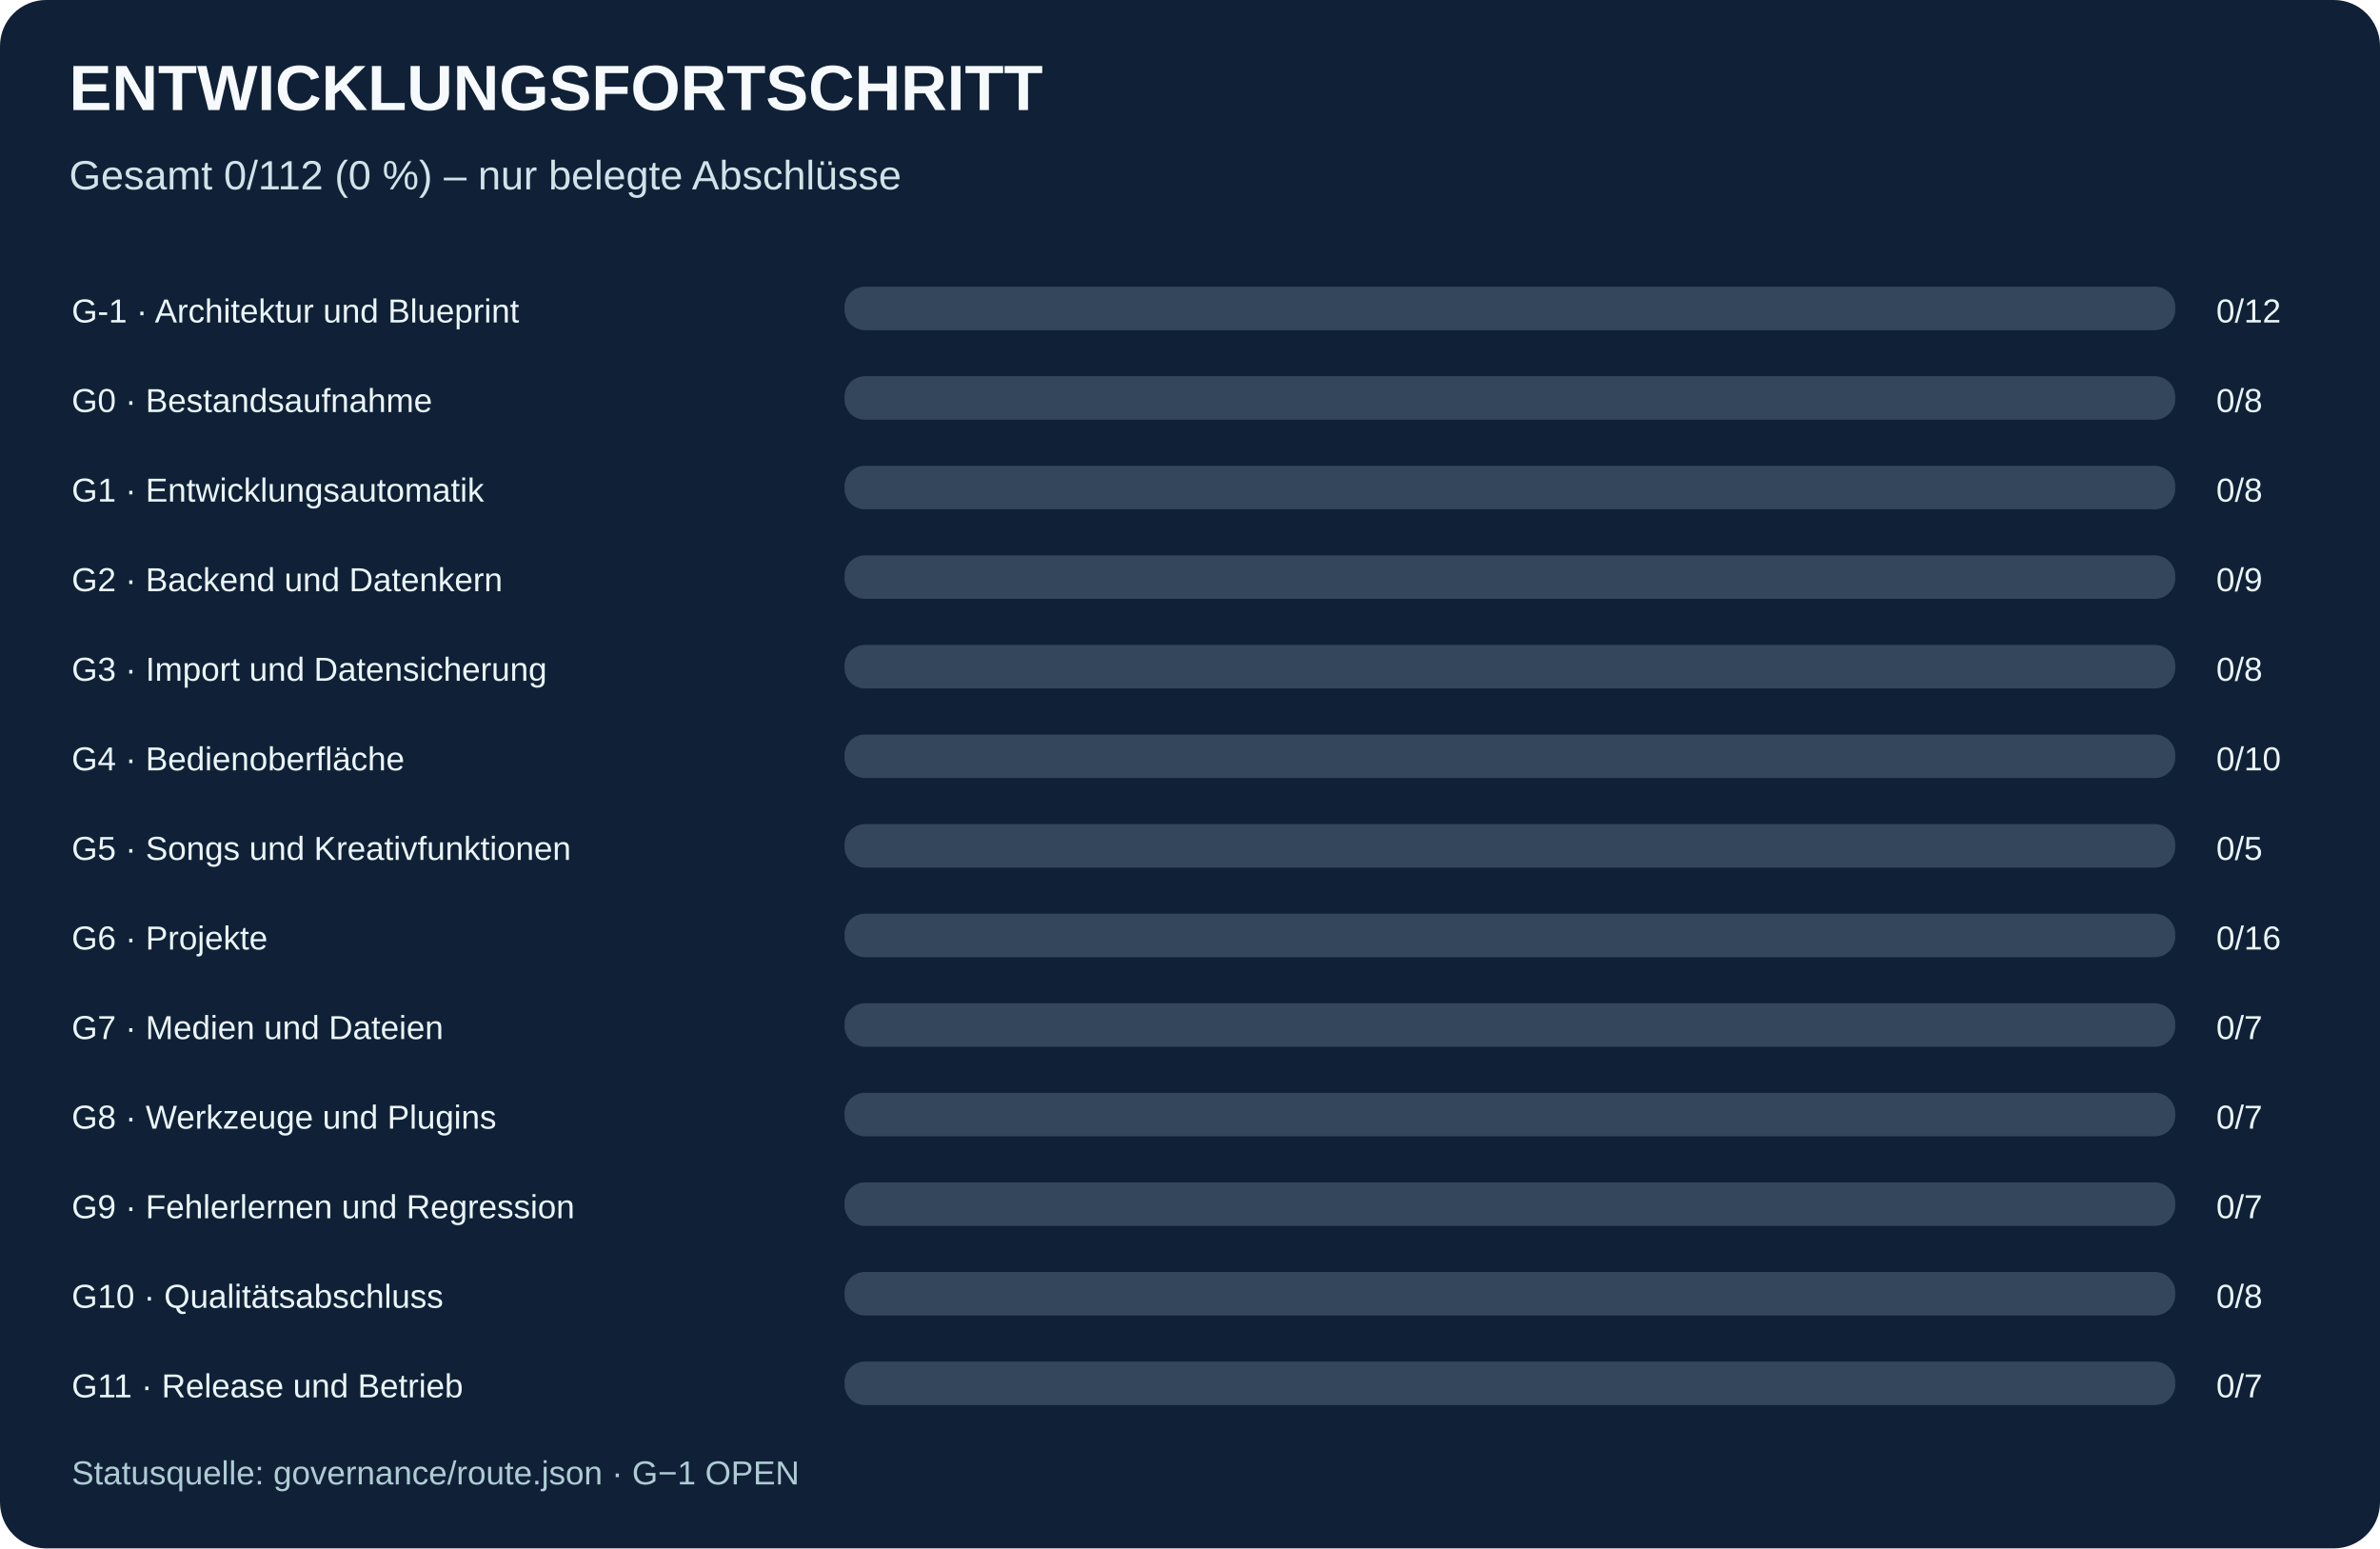
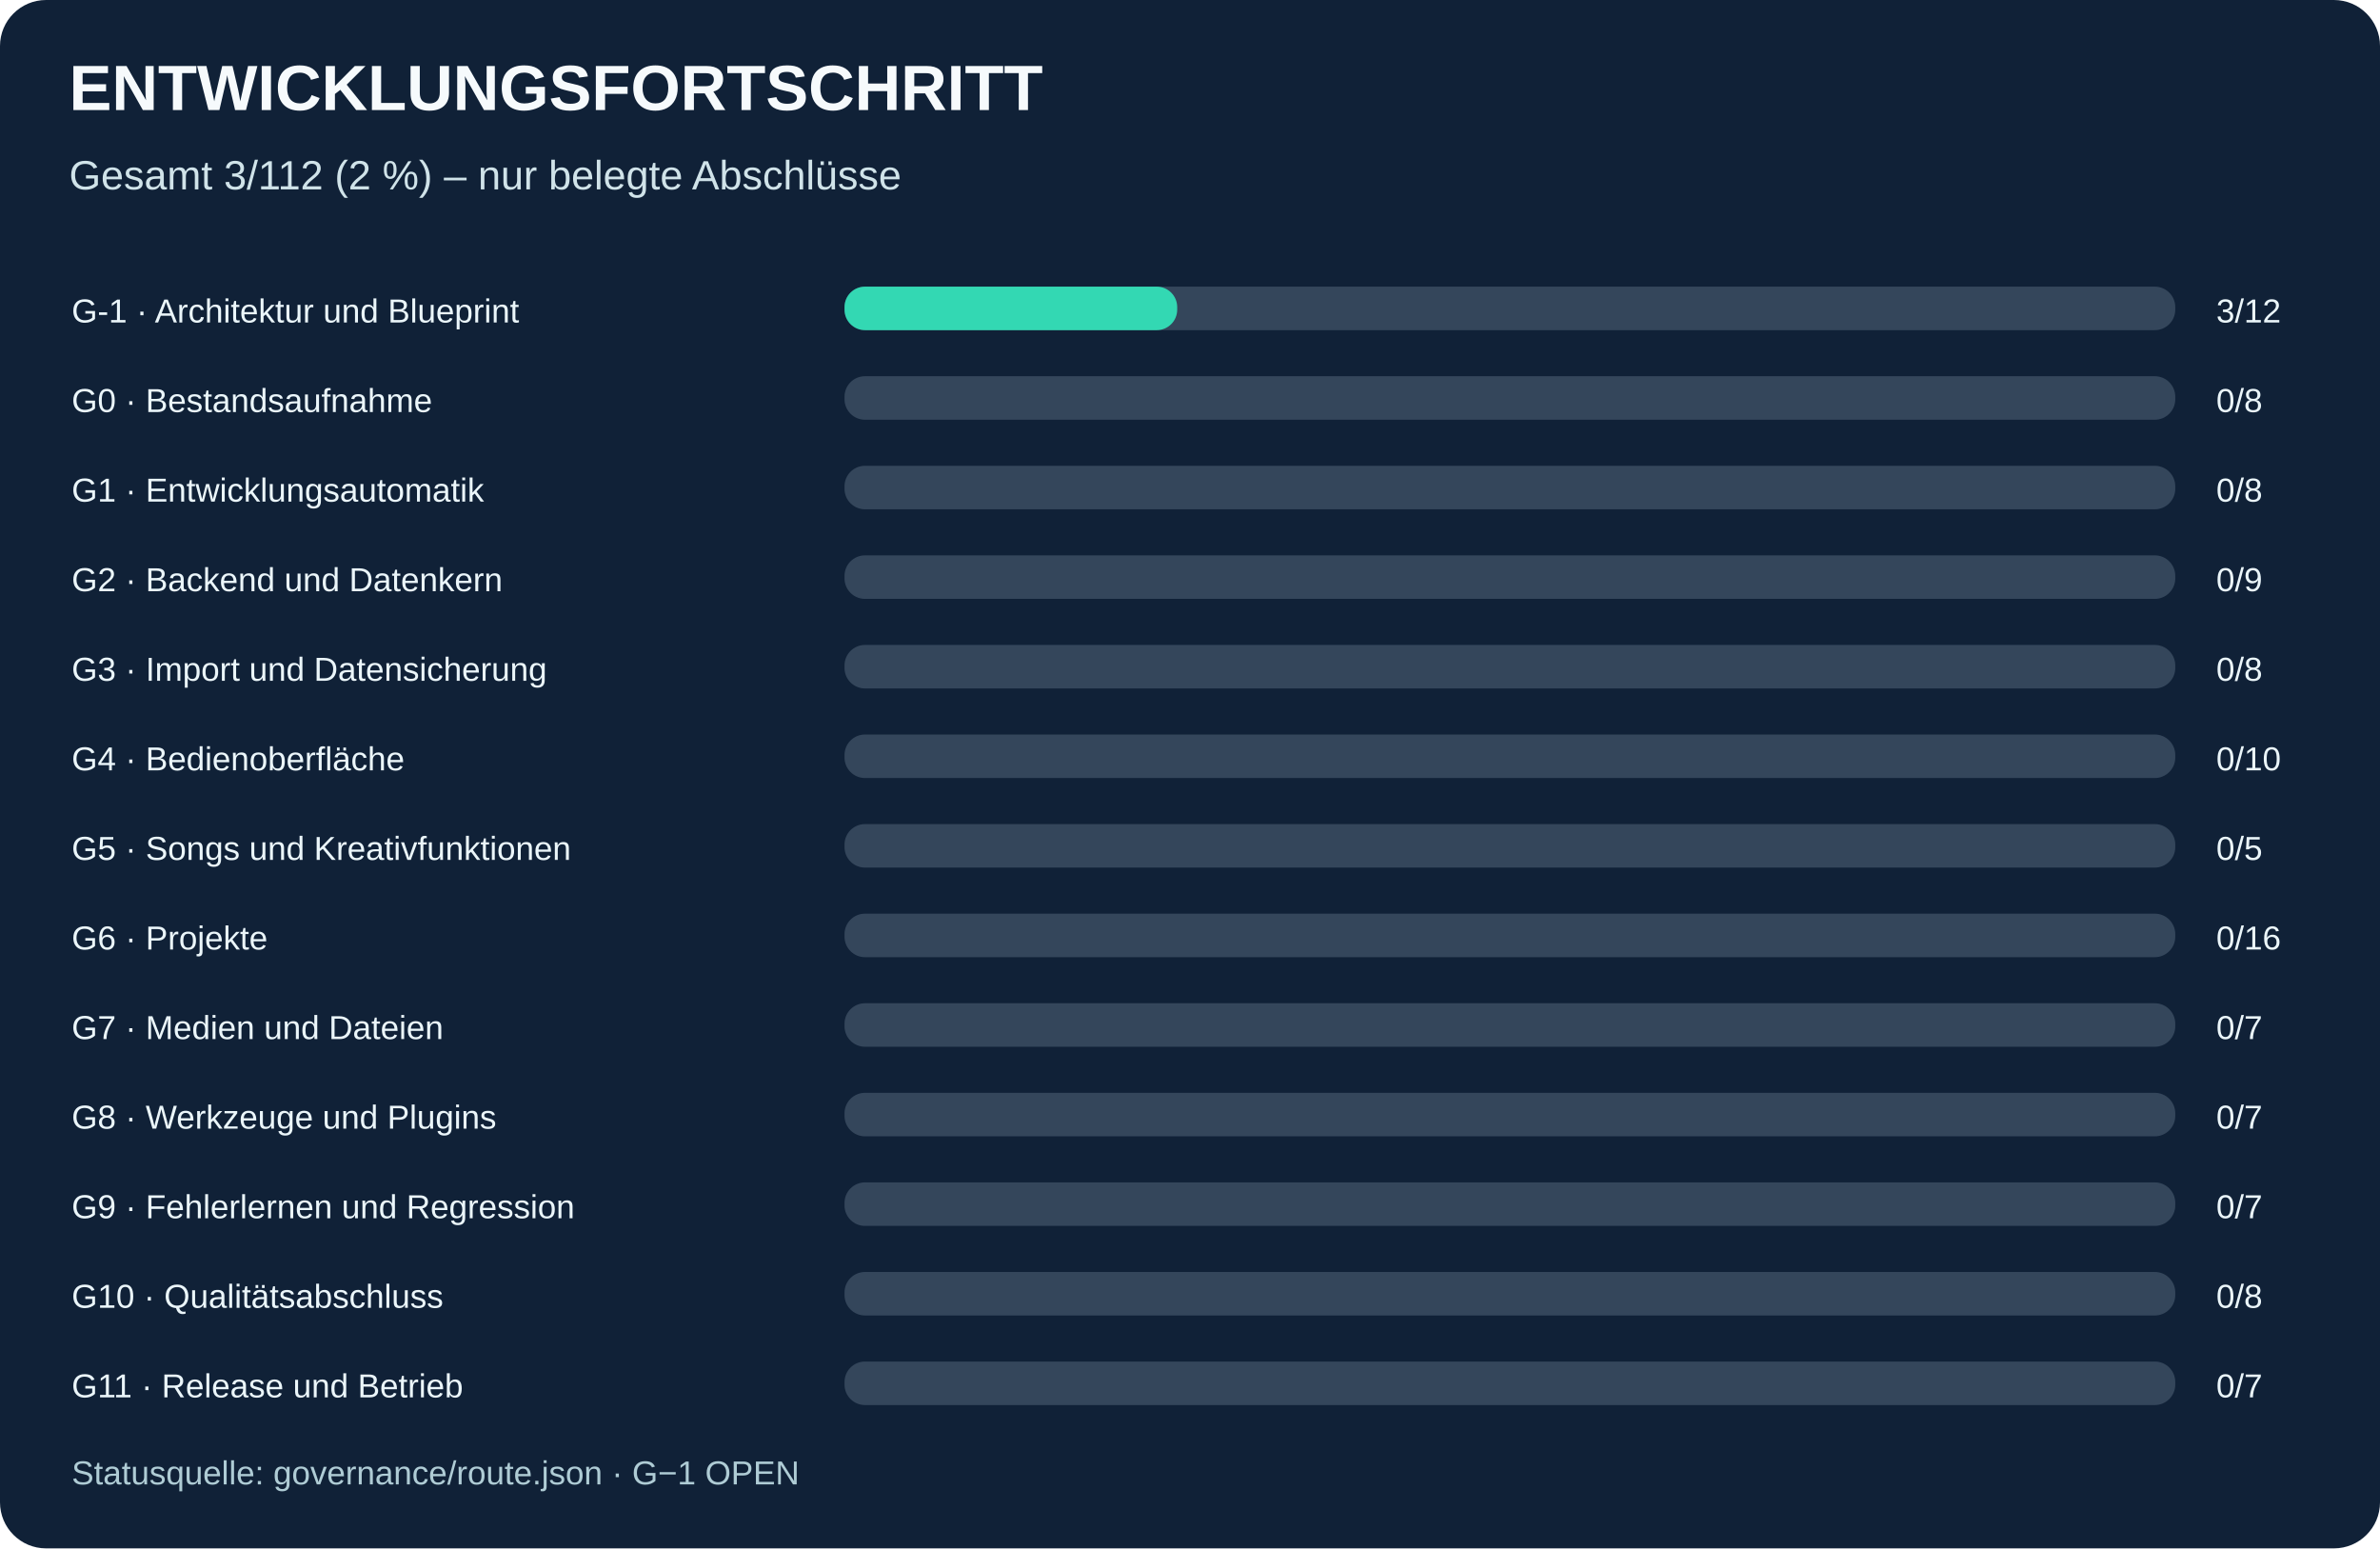
- <svg xmlns="http://www.w3.org/2000/svg" width="930" height="605" viewBox="0 0 930 605" role="img" aria-label="TOOL ZENTRALE Fortschritt 0 von 112">
+ <svg xmlns="http://www.w3.org/2000/svg" width="930" height="605" viewBox="0 0 930 605" role="img" aria-label="TOOL ZENTRALE Fortschritt 3 von 112">
  <rect width="930" height="605" rx="18" fill="#102137" />
  <text x="27" y="43" font-size="25" font-weight="700" font-family="Arial,sans-serif" fill="#F6FAFC">ENTWICKLUNGSFORTSCHRITT</text>
-   <text x="27" y="74" font-size="16" font-family="Arial,sans-serif" fill="#D0E3E9">Gesamt 0/112 (0 %) – nur belegte Abschlüsse</text>
+   <text x="27" y="74" font-size="16" font-family="Arial,sans-serif" fill="#D0E3E9">Gesamt 3/112 (2 %) – nur belegte Abschlüsse</text>
  <text x="28" y="126" fill="#EBF6FA" font-size="13" font-family="Arial,sans-serif">G-1 · Architektur und Blueprint</text>
  <rect x="330" y="112" width="520" height="17" rx="8" fill="#34465B" />
-   <text x="866" y="126" fill="#EBF6FA" font-size="13" font-family="Arial,sans-serif">0/12</text>
+   <rect x="330" y="112" width="130" height="17" rx="8" fill="#33D8B3" />
+   <text x="866" y="126" fill="#EBF6FA" font-size="13" font-family="Arial,sans-serif">3/12</text>
  <text x="28" y="161" fill="#EBF6FA" font-size="13" font-family="Arial,sans-serif">G0 · Bestandsaufnahme</text>
  <rect x="330" y="147" width="520" height="17" rx="8" fill="#34465B" />
  <text x="866" y="161" fill="#EBF6FA" font-size="13" font-family="Arial,sans-serif">0/8</text>
  <text x="28" y="196" fill="#EBF6FA" font-size="13" font-family="Arial,sans-serif">G1 · Entwicklungsautomatik</text>
  <rect x="330" y="182" width="520" height="17" rx="8" fill="#34465B" />
  <text x="866" y="196" fill="#EBF6FA" font-size="13" font-family="Arial,sans-serif">0/8</text>
  <text x="28" y="231" fill="#EBF6FA" font-size="13" font-family="Arial,sans-serif">G2 · Backend und Datenkern</text>
  <rect x="330" y="217" width="520" height="17" rx="8" fill="#34465B" />
  <text x="866" y="231" fill="#EBF6FA" font-size="13" font-family="Arial,sans-serif">0/9</text>
  <text x="28" y="266" fill="#EBF6FA" font-size="13" font-family="Arial,sans-serif">G3 · Import und Datensicherung</text>
  <rect x="330" y="252" width="520" height="17" rx="8" fill="#34465B" />
  <text x="866" y="266" fill="#EBF6FA" font-size="13" font-family="Arial,sans-serif">0/8</text>
  <text x="28" y="301" fill="#EBF6FA" font-size="13" font-family="Arial,sans-serif">G4 · Bedienoberfläche</text>
  <rect x="330" y="287" width="520" height="17" rx="8" fill="#34465B" />
  <text x="866" y="301" fill="#EBF6FA" font-size="13" font-family="Arial,sans-serif">0/10</text>
  <text x="28" y="336" fill="#EBF6FA" font-size="13" font-family="Arial,sans-serif">G5 · Songs und Kreativfunktionen</text>
  <rect x="330" y="322" width="520" height="17" rx="8" fill="#34465B" />
  <text x="866" y="336" fill="#EBF6FA" font-size="13" font-family="Arial,sans-serif">0/5</text>
  <text x="28" y="371" fill="#EBF6FA" font-size="13" font-family="Arial,sans-serif">G6 · Projekte</text>
  <rect x="330" y="357" width="520" height="17" rx="8" fill="#34465B" />
  <text x="866" y="371" fill="#EBF6FA" font-size="13" font-family="Arial,sans-serif">0/16</text>
  <text x="28" y="406" fill="#EBF6FA" font-size="13" font-family="Arial,sans-serif">G7 · Medien und Dateien</text>
  <rect x="330" y="392" width="520" height="17" rx="8" fill="#34465B" />
  <text x="866" y="406" fill="#EBF6FA" font-size="13" font-family="Arial,sans-serif">0/7</text>
  <text x="28" y="441" fill="#EBF6FA" font-size="13" font-family="Arial,sans-serif">G8 · Werkzeuge und Plugins</text>
  <rect x="330" y="427" width="520" height="17" rx="8" fill="#34465B" />
  <text x="866" y="441" fill="#EBF6FA" font-size="13" font-family="Arial,sans-serif">0/7</text>
  <text x="28" y="476" fill="#EBF6FA" font-size="13" font-family="Arial,sans-serif">G9 · Fehlerlernen und Regression</text>
  <rect x="330" y="462" width="520" height="17" rx="8" fill="#34465B" />
  <text x="866" y="476" fill="#EBF6FA" font-size="13" font-family="Arial,sans-serif">0/7</text>
  <text x="28" y="511" fill="#EBF6FA" font-size="13" font-family="Arial,sans-serif">G10 · Qualitätsabschluss</text>
  <rect x="330" y="497" width="520" height="17" rx="8" fill="#34465B" />
  <text x="866" y="511" fill="#EBF6FA" font-size="13" font-family="Arial,sans-serif">0/8</text>
  <text x="28" y="546" fill="#EBF6FA" font-size="13" font-family="Arial,sans-serif">G11 · Release und Betrieb</text>
  <rect x="330" y="532" width="520" height="17" rx="8" fill="#34465B" />
  <text x="866" y="546" fill="#EBF6FA" font-size="13" font-family="Arial,sans-serif">0/7</text>
  <text x="28" y="580" font-size="13" fill="#AFCCD5" font-family="Arial,sans-serif">Statusquelle: governance/route.json · G−1 OPEN</text>
</svg>
